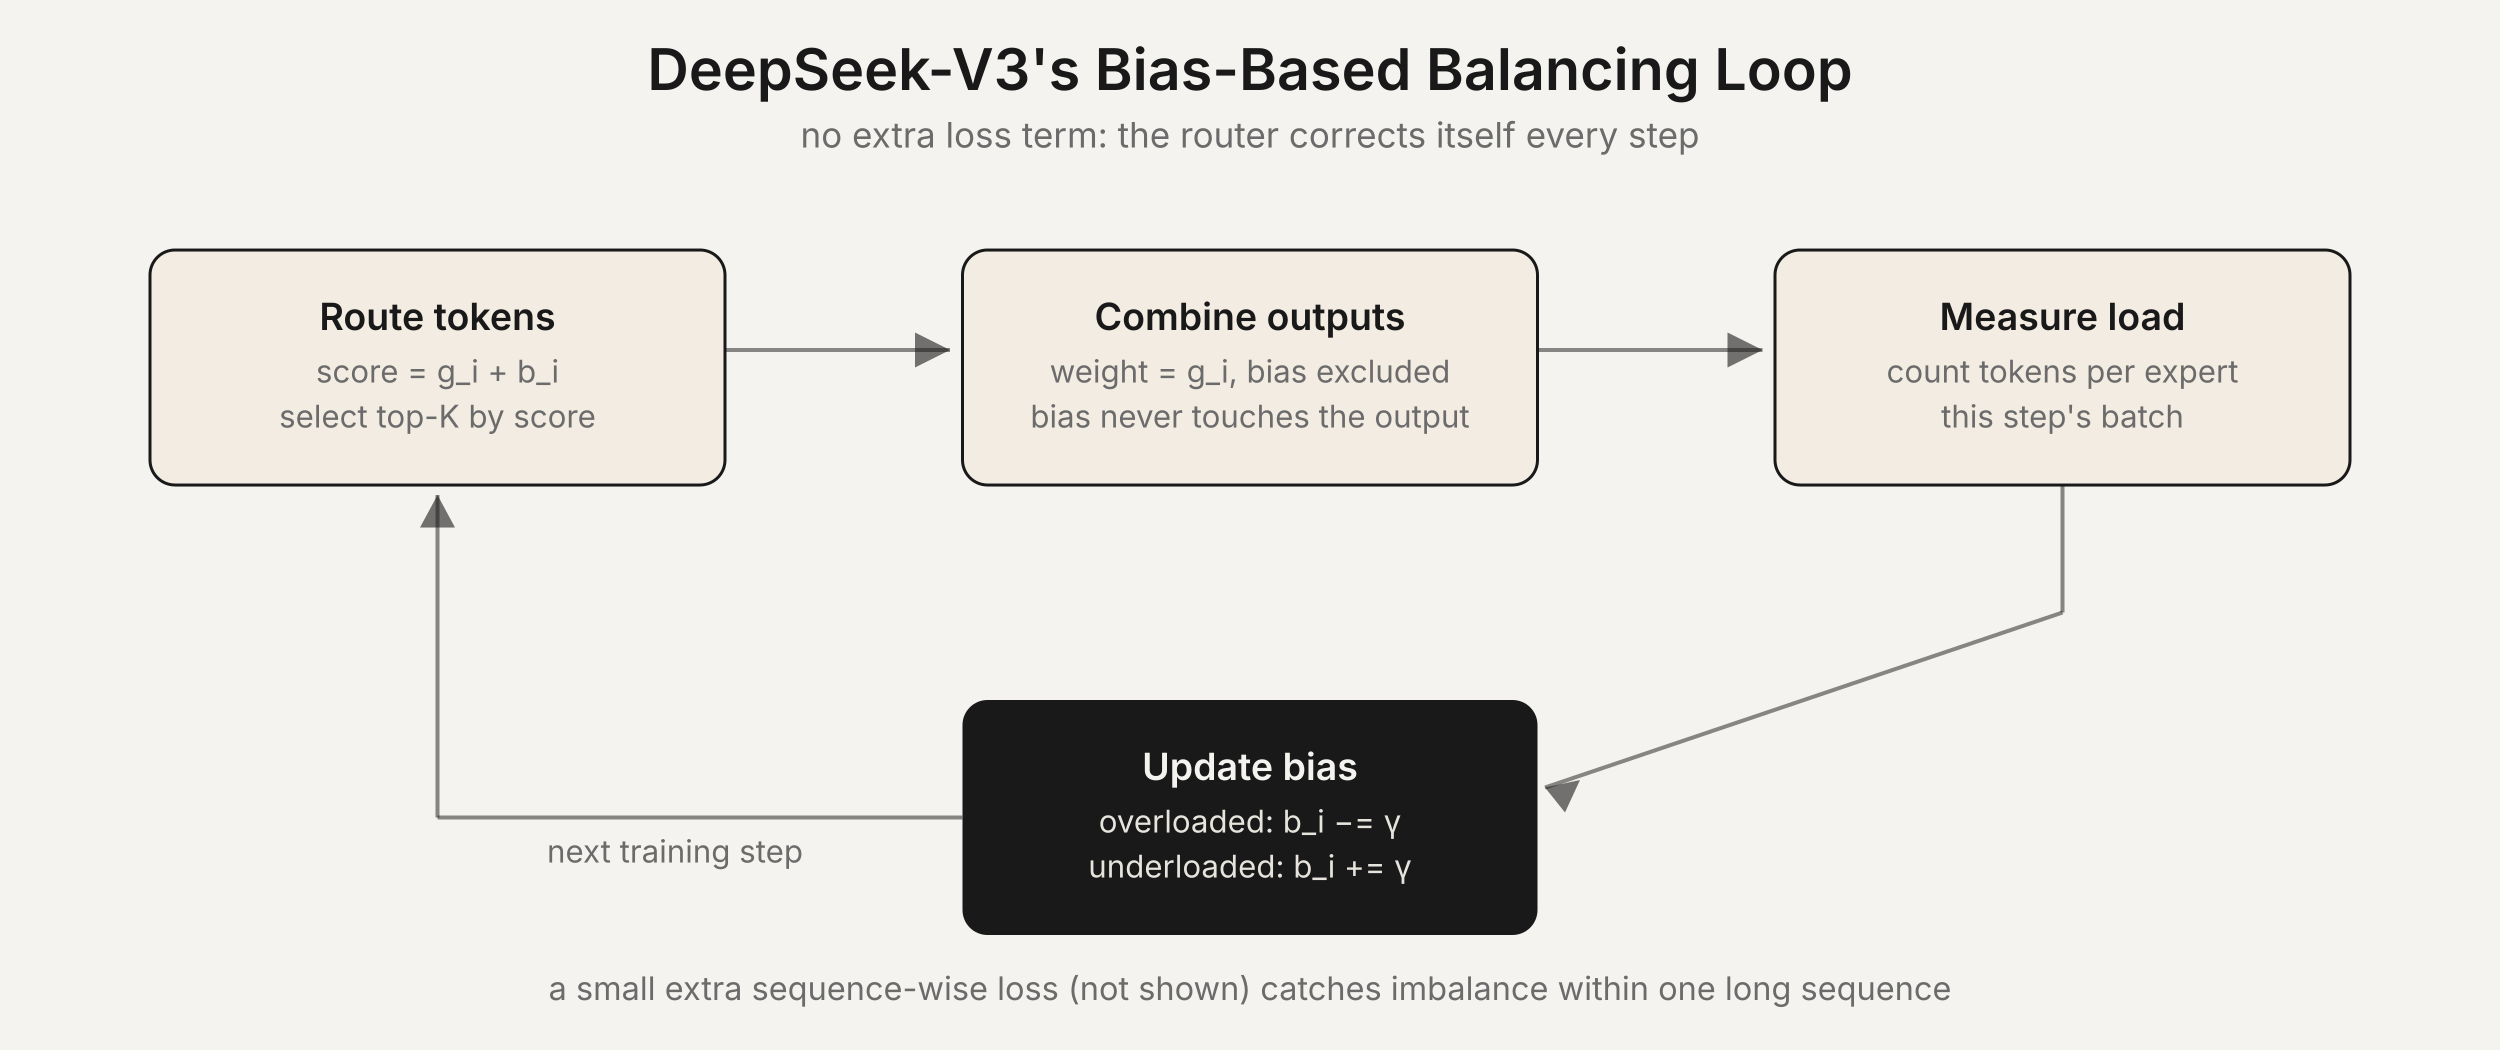
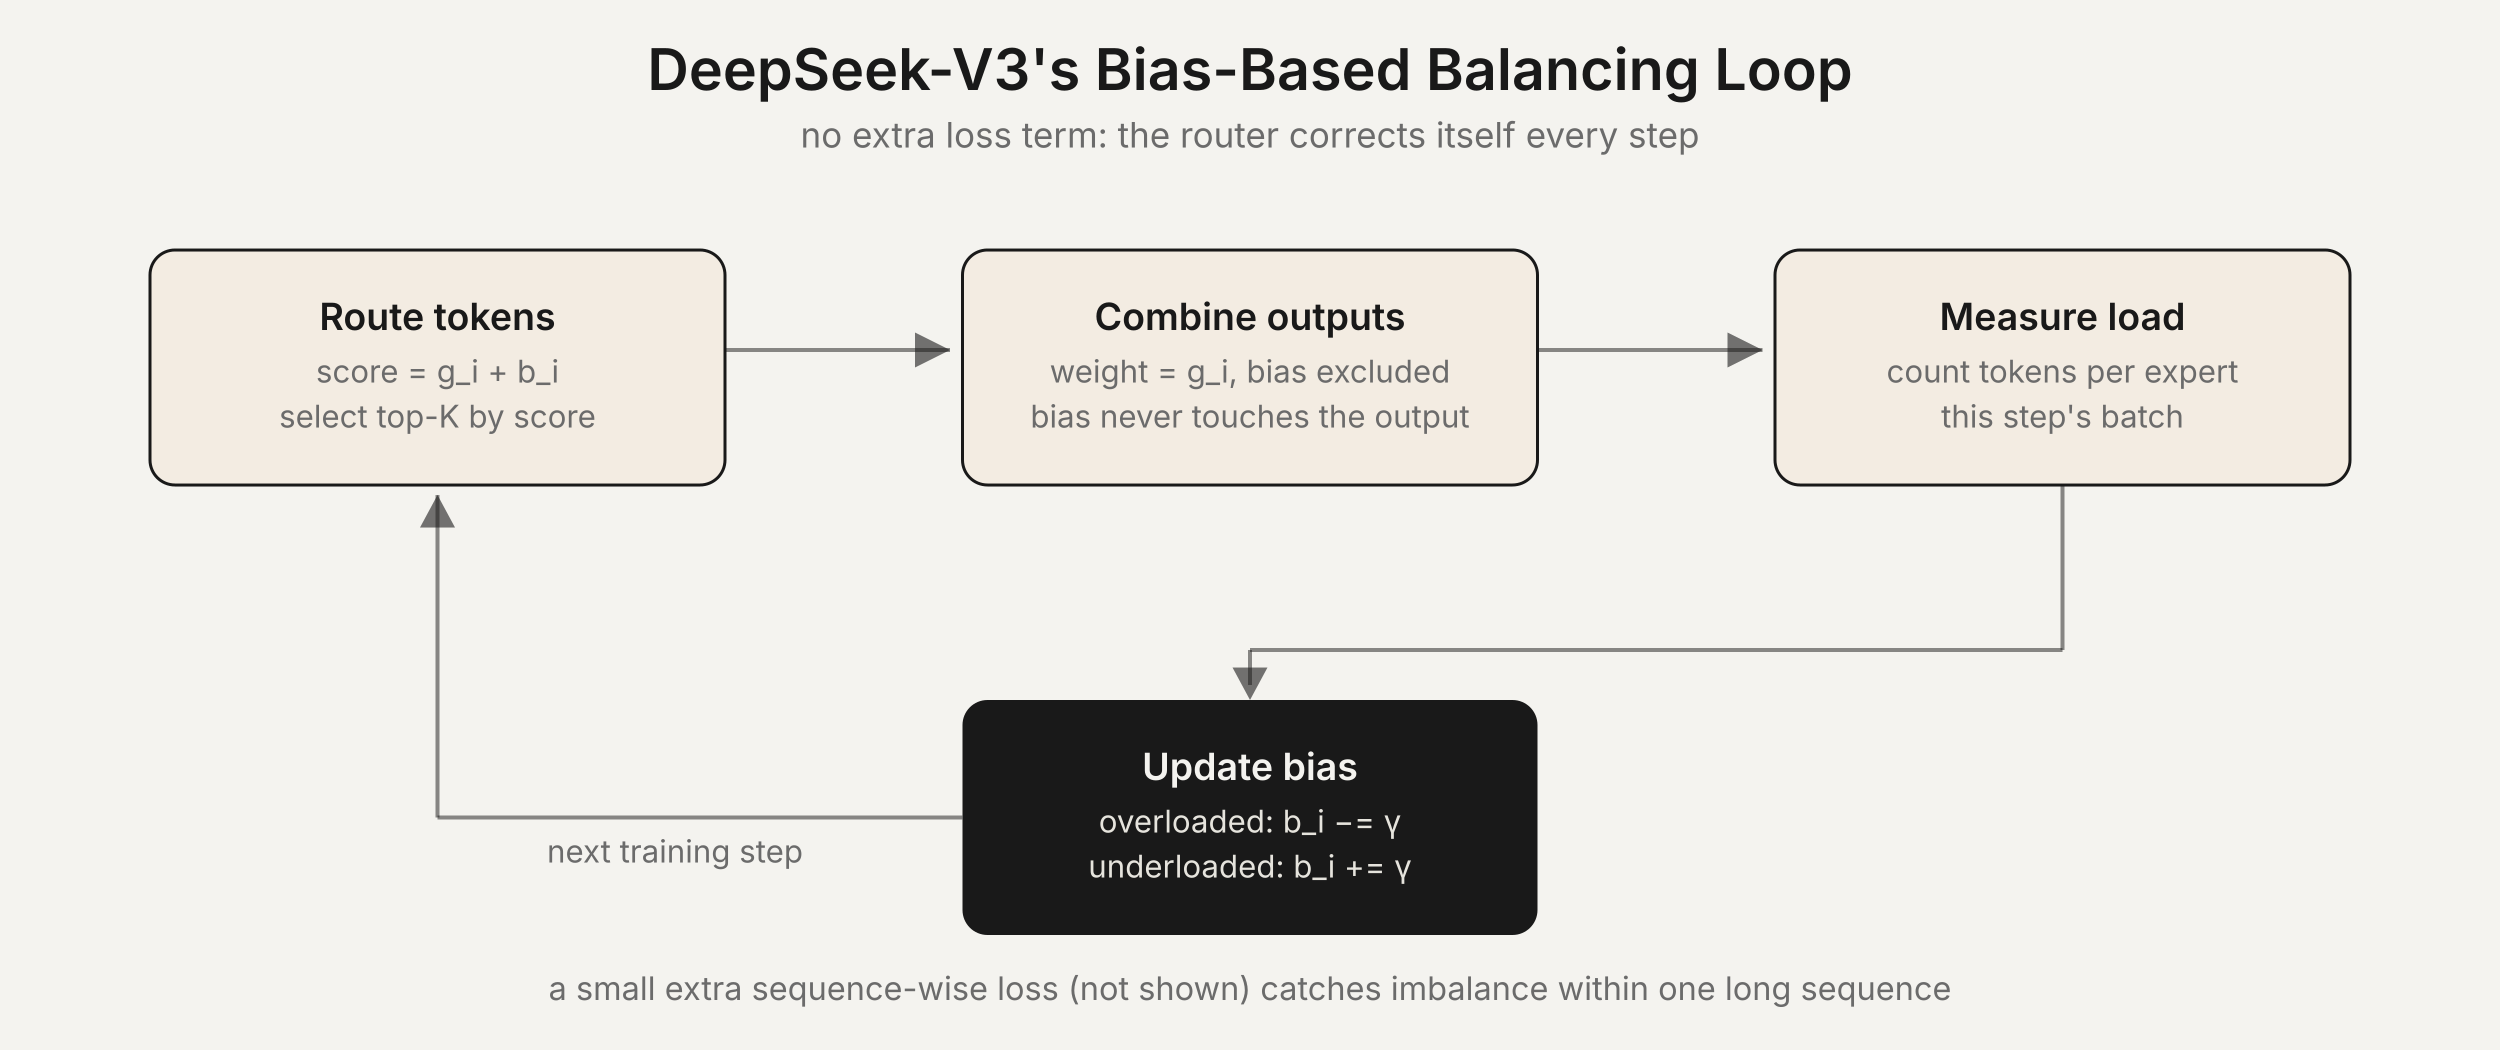
<svg xmlns="http://www.w3.org/2000/svg" viewBox="0 0 1000 420" font-family="Inter, -apple-system, sans-serif">
  <rect x="0" y="0" width="1000" height="420" fill="#F4F3EF" />
  <text x="500" y="36" text-anchor="middle" font-size="23" font-weight="600" fill="#191919">DeepSeek-V3's Bias-Based Balancing Loop</text>
  <text x="500" y="59" text-anchor="middle" font-size="14" fill="#6B6B6B">no extra loss term: the router corrects itself every step</text>
  <rect x="60" y="100" width="230" height="94" rx="10" fill="#F3ECE2" stroke="#191919" stroke-width="1.2" />
  <text x="175" y="132" text-anchor="middle" font-size="15" font-weight="600" fill="#191919">Route tokens</text>
  <text x="175" y="153" text-anchor="middle" font-size="12.5" fill="#6B6B6B">score = g_i + b_i</text>
  <text x="175" y="171" text-anchor="middle" font-size="12.5" fill="#6B6B6B">select top-K by score</text>
  <rect x="385" y="100" width="230" height="94" rx="10" fill="#F3ECE2" stroke="#191919" stroke-width="1.2" />
  <text x="500" y="132" text-anchor="middle" font-size="15" font-weight="600" fill="#191919">Combine outputs</text>
  <text x="500" y="153" text-anchor="middle" font-size="12.5" fill="#6B6B6B">weight = g_i, bias excluded</text>
  <text x="500" y="171" text-anchor="middle" font-size="12.5" fill="#6B6B6B">bias never touches the output</text>
  <rect x="710" y="100" width="230" height="94" rx="10" fill="#F3ECE2" stroke="#191919" stroke-width="1.2" />
  <text x="825" y="132" text-anchor="middle" font-size="15" font-weight="600" fill="#191919">Measure load</text>
  <text x="825" y="153" text-anchor="middle" font-size="12.5" fill="#6B6B6B">count tokens per expert</text>
  <text x="825" y="171" text-anchor="middle" font-size="12.5" fill="#6B6B6B">this step's batch</text>
  <rect x="385" y="280" width="230" height="94" rx="10" fill="#191919" />
  <text x="500" y="312" text-anchor="middle" font-size="15" font-weight="600" fill="#F4F3EF">Update bias</text>
  <text x="500" y="333" text-anchor="middle" font-size="12.5" fill="#E6E4DD">overloaded: b_i −= γ</text>
  <text x="500" y="351" text-anchor="middle" font-size="12.5" fill="#E6E4DD">underloaded: b_i += γ</text>
  <line x1="290" y1="140" x2="380" y2="140" stroke="#191919" stroke-opacity="0.5" stroke-width="1.6" />
  <polygon points="380,140 366,133 366,147" fill="#191919" fill-opacity="0.6" />
  <line x1="615" y1="140" x2="705" y2="140" stroke="#191919" stroke-opacity="0.5" stroke-width="1.6" />
  <polygon points="705,140 691,133 691,147" fill="#191919" fill-opacity="0.6" />
-   <line x1="825" y1="194" x2="825" y2="245" stroke="#191919" stroke-opacity="0.5" stroke-width="1.6" />
-   <line x1="825" y1="245" x2="618" y2="315" stroke="#191919" stroke-opacity="0.5" stroke-width="1.6" />
-   <polygon points="618,315 632,312 626,325" fill="#191919" fill-opacity="0.6" />
+   <line x1="825" y1="194" x2="825" y2="260" stroke="#191919" stroke-opacity="0.5" stroke-width="1.6" />
+   <line x1="825" y1="260" x2="500" y2="260" stroke="#191919" stroke-opacity="0.5" stroke-width="1.6" />
+   <line x1="500" y1="260" x2="500" y2="274" stroke="#191919" stroke-opacity="0.5" stroke-width="1.6" />
+   <polygon points="500,280 493,267 507,267" fill="#191919" fill-opacity="0.6" />
  <line x1="385" y1="327" x2="175" y2="327" stroke="#191919" stroke-opacity="0.5" stroke-width="1.6" />
  <line x1="175" y1="327" x2="175" y2="198" stroke="#191919" stroke-opacity="0.5" stroke-width="1.6" />
  <polygon points="175,198 168,211 182,211" fill="#191919" fill-opacity="0.6" />
  <text x="270" y="345" text-anchor="middle" font-size="12.5" fill="#6B6B6B">next training step</text>
  <text x="500" y="400" text-anchor="middle" font-size="13" fill="#6B6B6B">a small extra sequence-wise loss (not shown) catches imbalance within one long sequence</text>
</svg>
